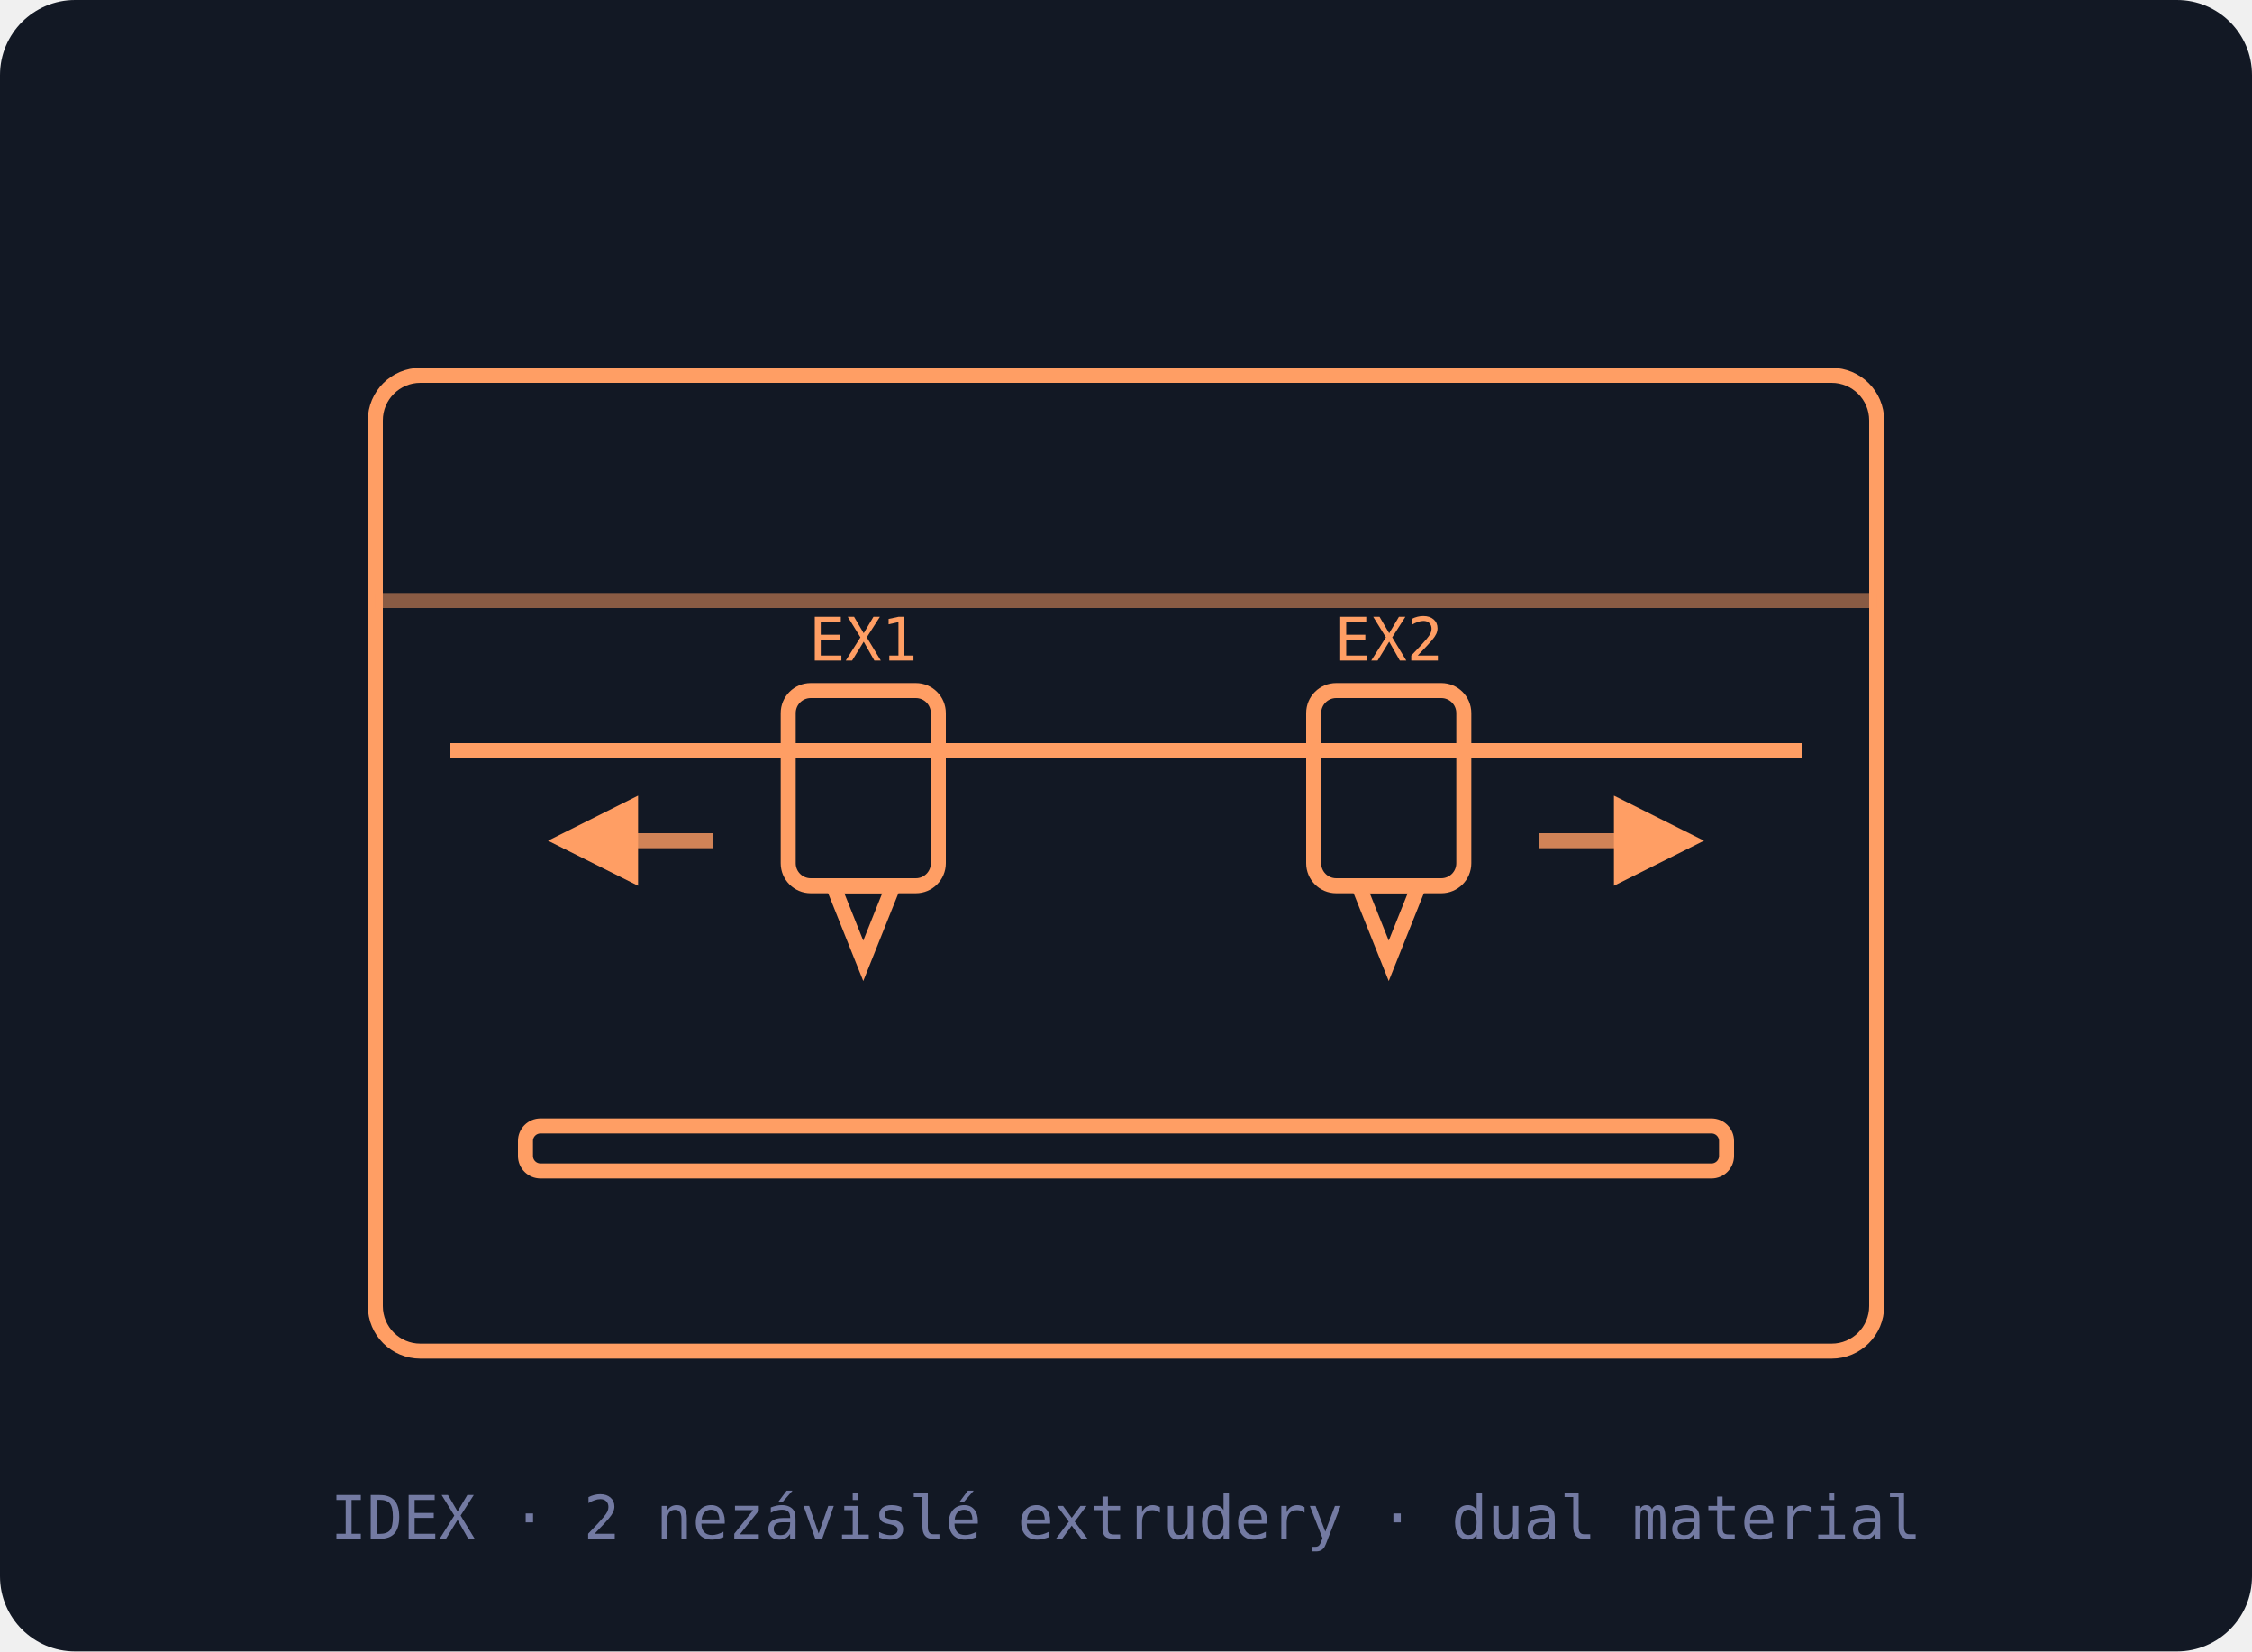
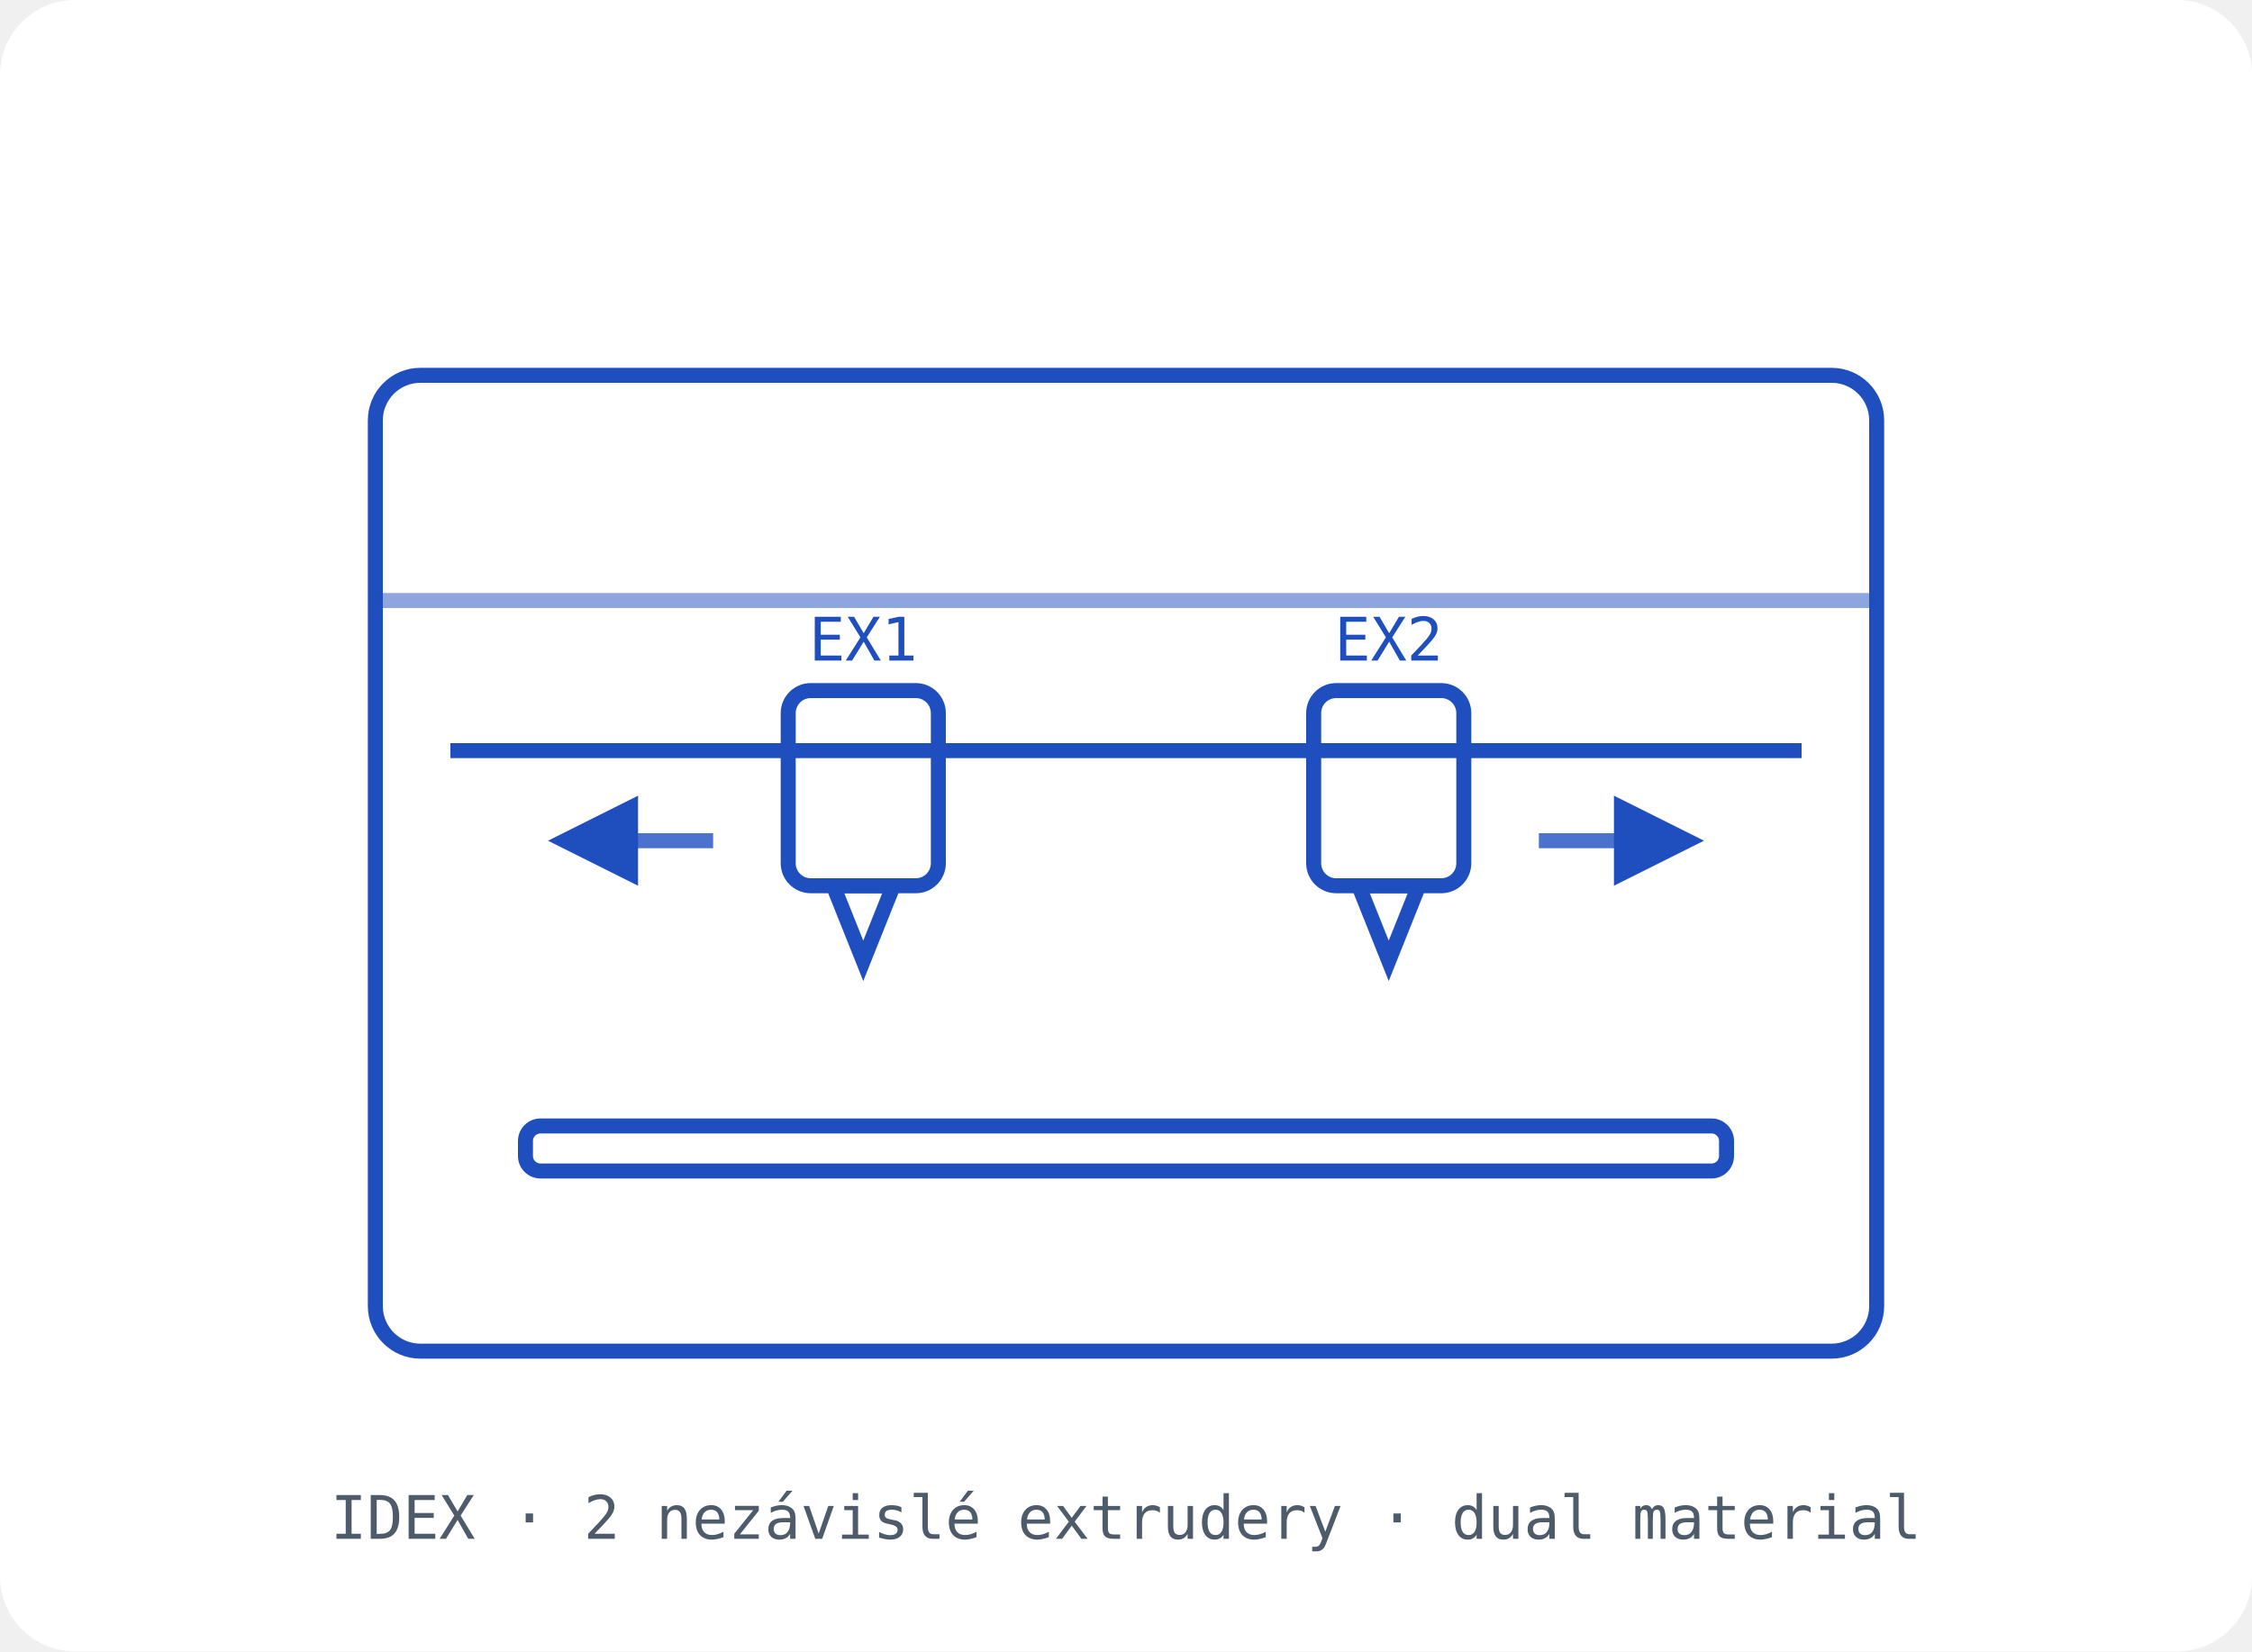
<svg xmlns="http://www.w3.org/2000/svg" viewBox="0 0 300 220" fill="none">
-   <rect width="300" height="220" fill="#121824" rx="10" />
-   <g stroke="#ff9e64" stroke-width="2" fill="none">
+   <rect width="300" height="220" fill="#FFFFFF" rx="10" />
+   <g stroke="#1F4FBF" stroke-width="2" fill="none">
    <rect x="50" y="50" width="200" height="130" rx="6" />
    <line x1="50" y1="80" x2="250" y2="80" stroke-opacity="0.5" />
    <line x1="60" y1="100" x2="240" y2="100" />
    <rect x="105" y="92" width="20" height="26" rx="3" />
    <rect x="175" y="92" width="20" height="26" rx="3" />
    <path d="M111 118 L119 118 L115 128 Z" />
    <path d="M181 118 L189 118 L185 128 Z" />
    <rect x="70" y="150" width="160" height="6" rx="2" />
    <line x1="95" y1="112" x2="75" y2="112" marker-end="url(#arr1)" stroke-opacity="0.8" />
    <line x1="205" y1="112" x2="225" y2="112" marker-end="url(#arr1)" stroke-opacity="0.8" />
  </g>
  <defs>
    <marker id="arr1" markerWidth="6" markerHeight="6" refX="5" refY="3" orient="auto">
-       <path d="M0 0 L6 3 L0 6 Z" fill="#ff9e64" />
+       <path d="M0 0 L6 3 L0 6 Z" fill="#1F4FBF" />
    </marker>
  </defs>
-   <g fill="#737aa2" font-family="monospace" font-size="8">
+   <g fill="#4E5B6B" font-family="monospace" font-size="8">
    <text x="150" y="205" text-anchor="middle">IDEX · 2 nezávislé extrudery · dual material</text>
-     <text x="115" y="88" text-anchor="middle" fill="#ff9e64">EX1</text>
-     <text x="185" y="88" text-anchor="middle" fill="#ff9e64">EX2</text>
+     <text x="115" y="88" text-anchor="middle" fill="#1F4FBF">EX1</text>
+     <text x="185" y="88" text-anchor="middle" fill="#1F4FBF">EX2</text>
  </g>
</svg>
